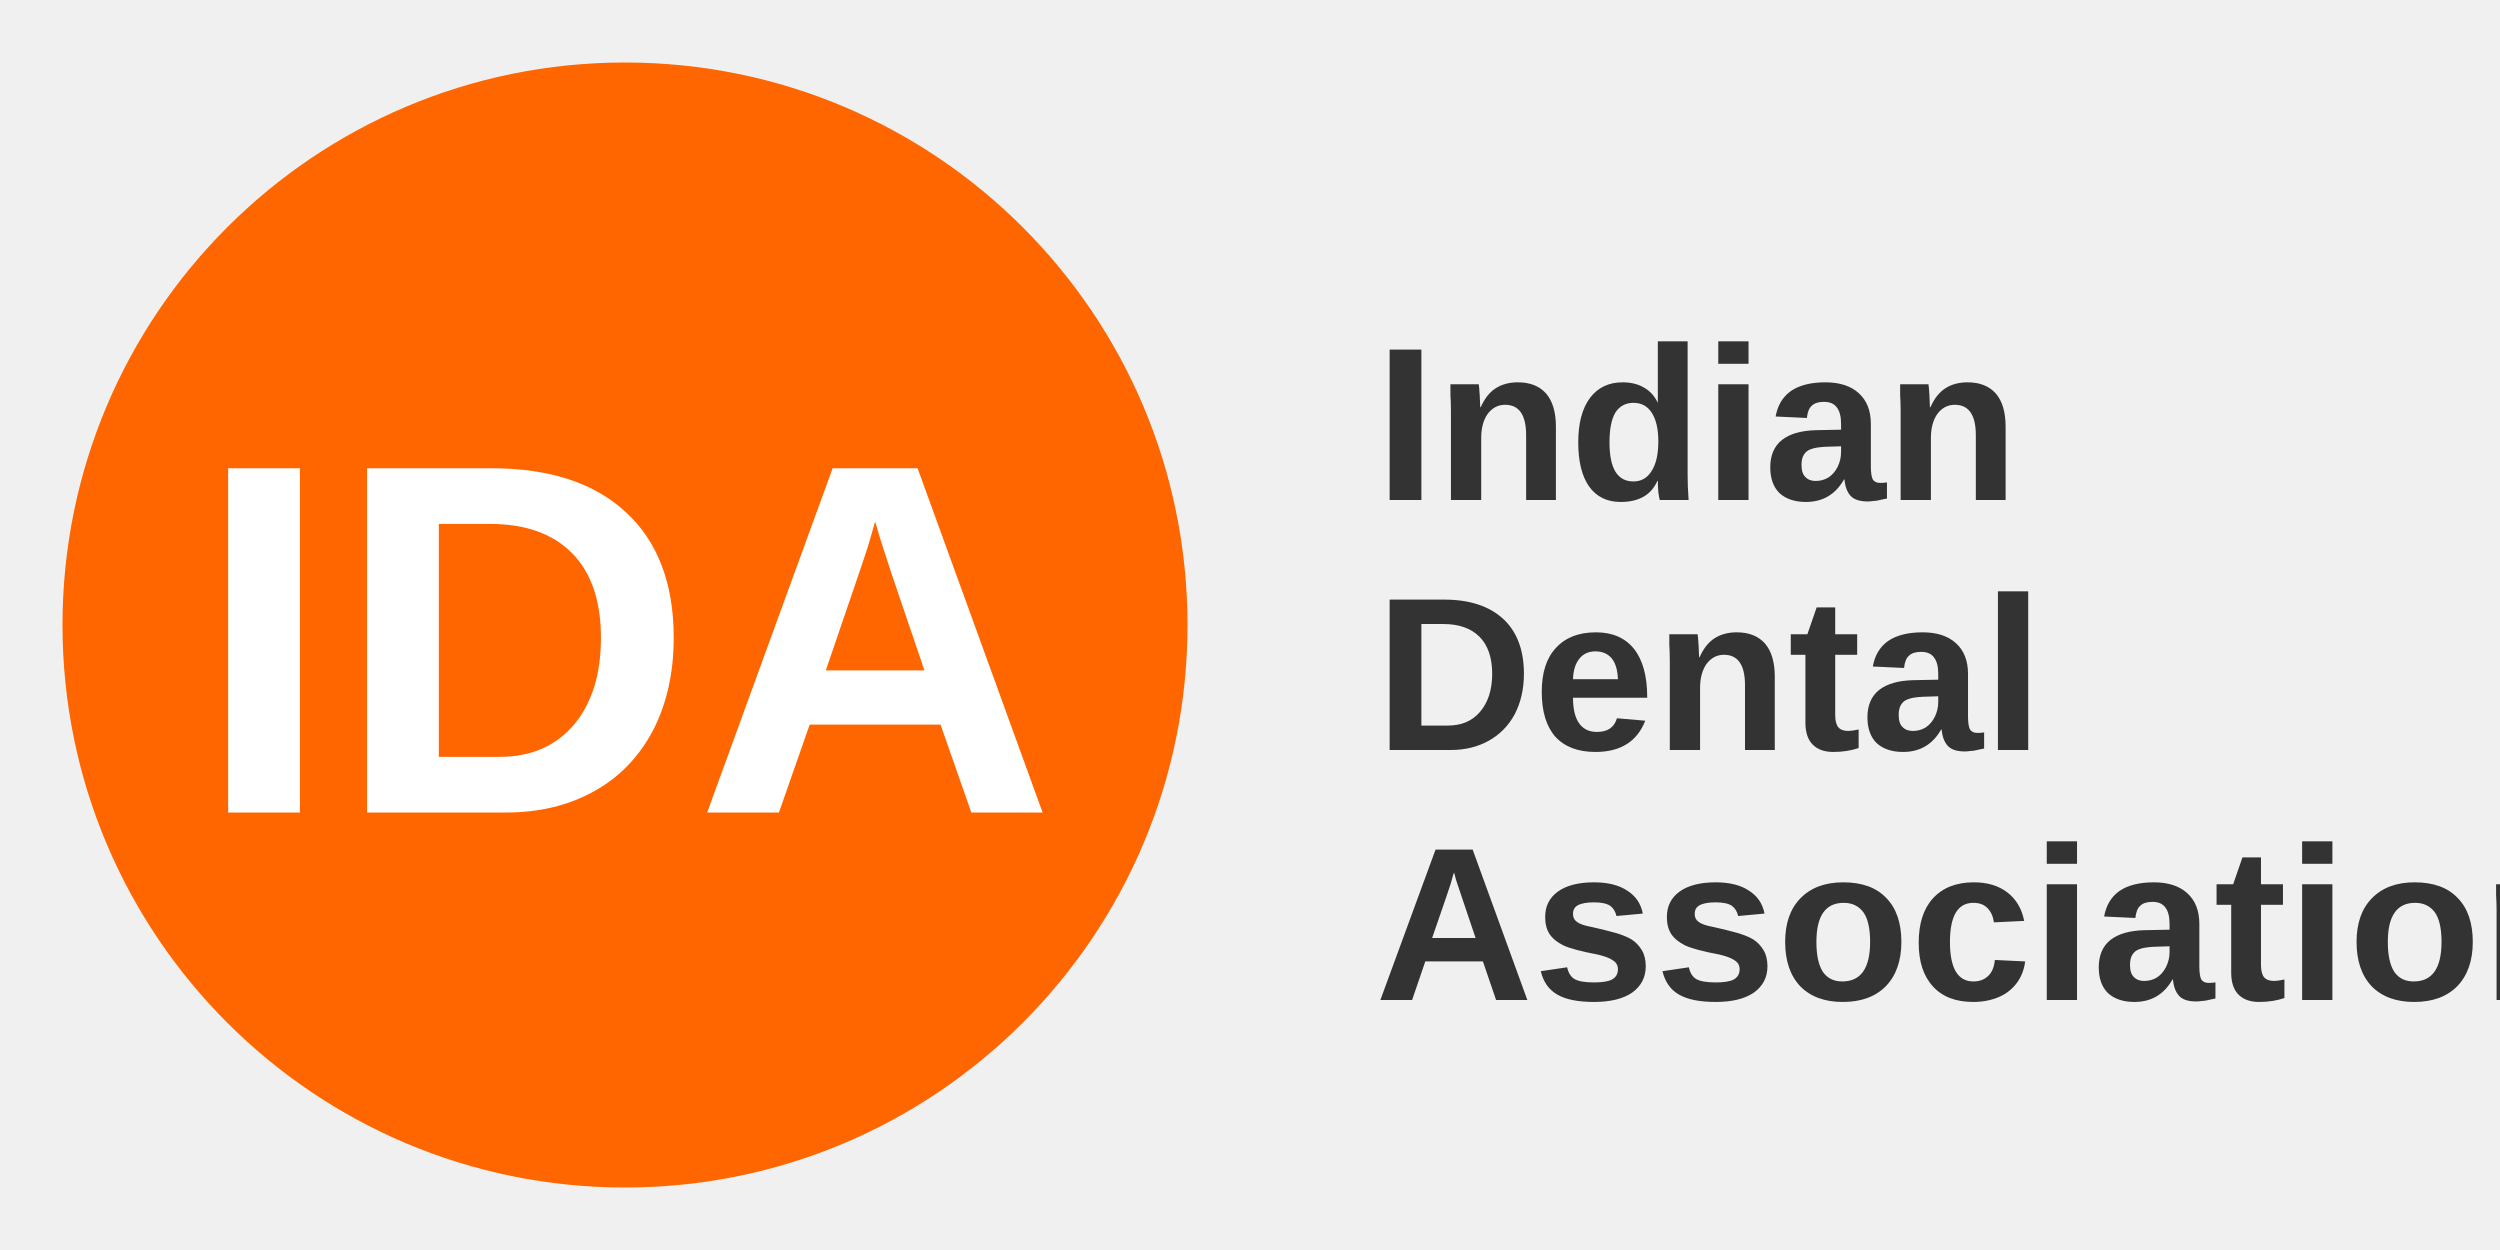
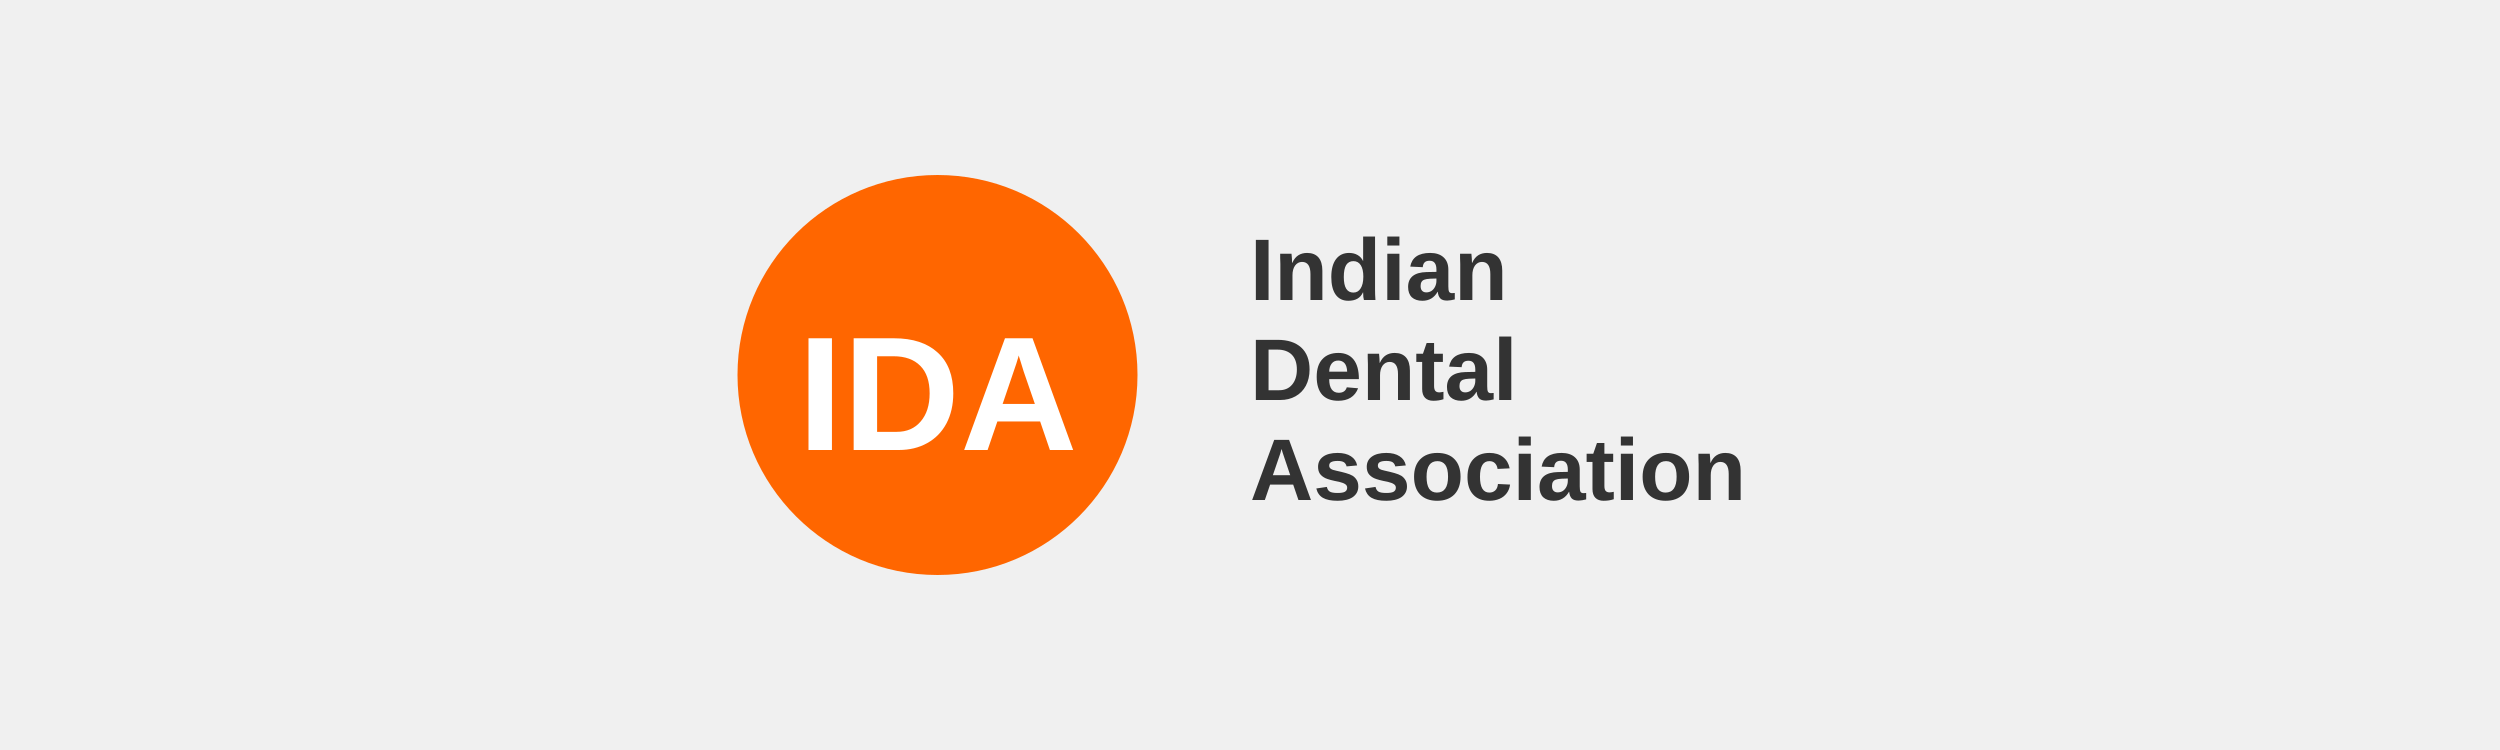
- <svg xmlns="http://www.w3.org/2000/svg" viewBox="0 0 80 40" role="img" aria-label="IDA">
-   <circle cx="20" cy="20" r="18" fill="#FF6600" />
-   <text x="20" y="26" text-anchor="middle" font-family="Arial, Helvetica, sans-serif" font-size="16" font-weight="700" fill="#fff">IDA</text>
-   <text x="44" y="16" font-family="Arial, Helvetica, sans-serif" font-size="7" font-weight="600" fill="#333">Indian</text>
-   <text x="44" y="24" font-family="Arial, Helvetica, sans-serif" font-size="7" font-weight="600" fill="#333">Dental</text>
-   <text x="44" y="32" font-family="Arial, Helvetica, sans-serif" font-size="7" font-weight="600" fill="#333">Association</text>
+ <svg xmlns="http://www.w3.org/2000/svg" viewBox="0 0 200 60" role="img" aria-label="IDA">
+   <circle cx="75" cy="30" r="16" fill="#FF6600" />
+   <text x="75" y="36" text-anchor="middle" font-family="Arial, Helvetica, sans-serif" font-size="13" font-weight="700" fill="#fff">IDA</text>
+   <text x="100" y="24" font-family="Arial, Helvetica, sans-serif" font-size="7" font-weight="600" fill="#333">Indian</text>
+   <text x="100" y="32" font-family="Arial, Helvetica, sans-serif" font-size="7" font-weight="600" fill="#333">Dental</text>
+   <text x="100" y="40" font-family="Arial, Helvetica, sans-serif" font-size="7" font-weight="600" fill="#333">Association</text>
</svg>
